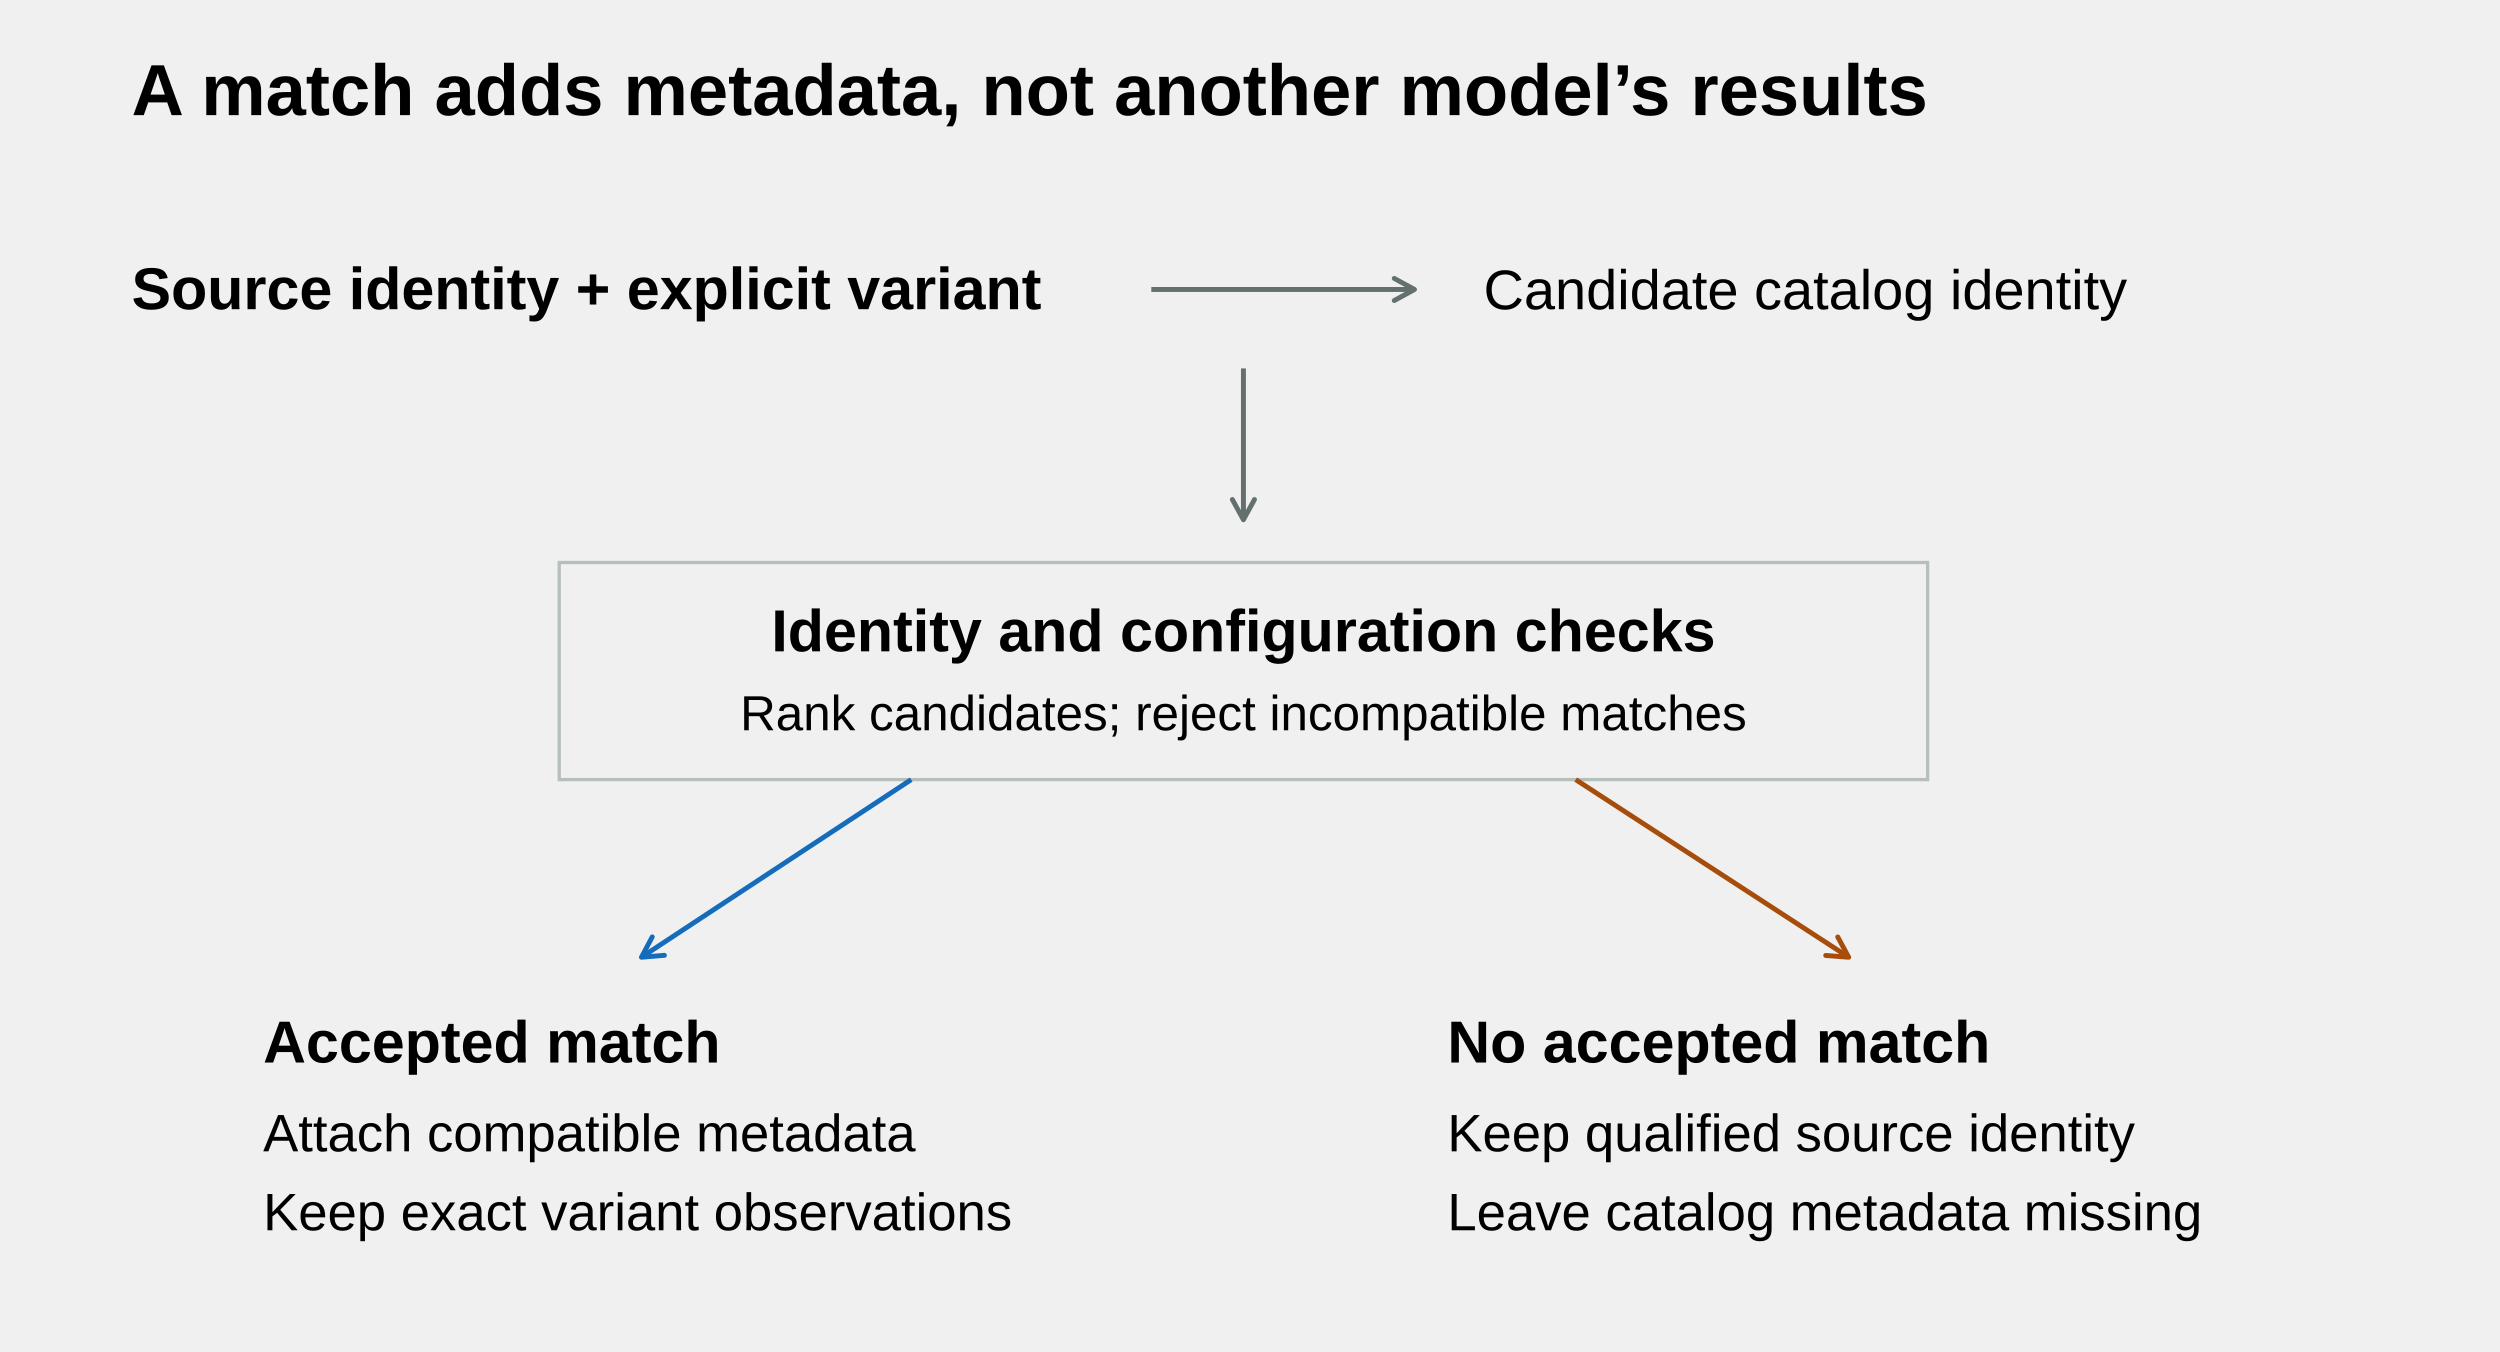
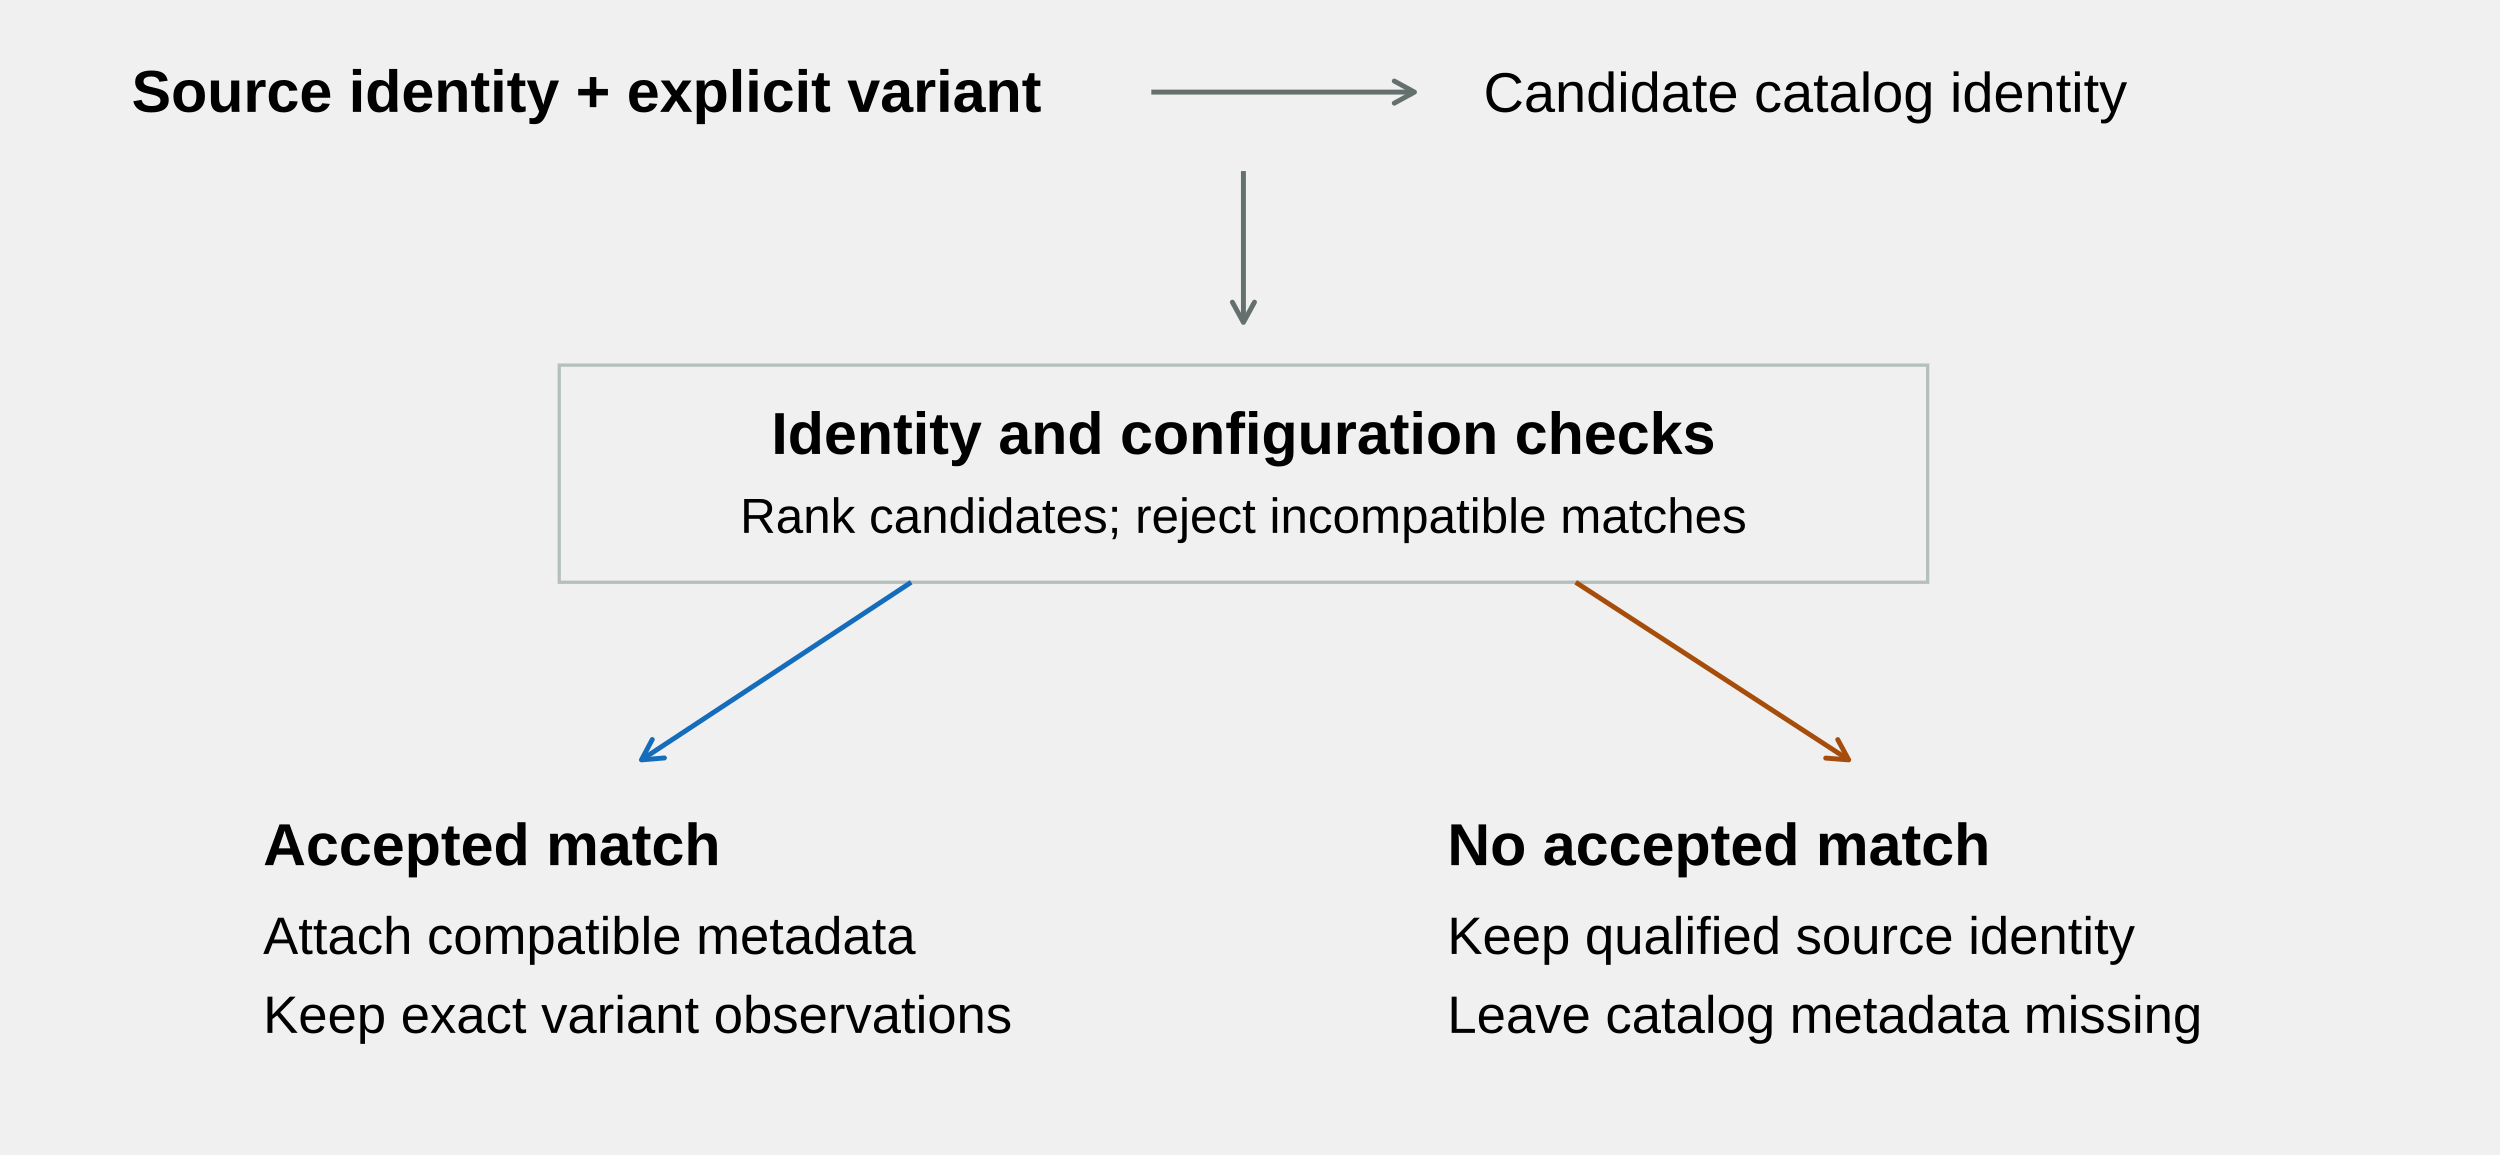
- <svg xmlns="http://www.w3.org/2000/svg" viewBox="0 0 760 411" role="img" aria-labelledby="title desc">
+ <svg xmlns="http://www.w3.org/2000/svg" viewBox="0 60 760 351" role="img" aria-labelledby="title desc">
  <style>
text { font-family:"Avenir Next","Segoe UI",Arial,sans-serif; }
@media (prefers-color-scheme:dark) {
text { fill:#ffffff; }
[fill="#63706e"] { fill:#a6b2ae; } [stroke="#63706e"] { stroke:#a6b2ae; }
[fill="#b5bfbc"] { fill:#3c4846; } [stroke="#b5bfbc"] { stroke:#3c4846; }
[fill="#146cba"] { fill:#85bfff; } [stroke="#146cba"] { stroke:#85bfff; }
[fill="#a64d0c"] { fill:#ffbc7d; } [stroke="#a64d0c"] { stroke:#ffbc7d; }
}
</style>
-   <text x="40" y="35" font-size="22" fill="#000000" text-anchor="start" font-weight="600">A match adds metadata, not another model’s results</text>
  <text x="40" y="94" font-size="18" fill="#000000" text-anchor="start" font-weight="600">Source identity + explicit variant</text>
  <line x1="350" y1="88" x2="430" y2="88" stroke="#63706e" stroke-width="1.5" />
  <path d="M423.86 91.36 L430 88 L423.86 84.64" fill="none" stroke="#63706e" stroke-width="1.5" stroke-linejoin="round" stroke-linecap="round" opacity="1" />
  <text x="451" y="94" font-size="17" fill="#000000" text-anchor="start" font-weight="400">Candidate catalog identity</text>
  <line x1="378" y1="112" x2="378" y2="158" stroke="#63706e" stroke-width="1.5" />
  <path d="M374.64 151.86 L378 158 L381.36 151.86" fill="none" stroke="#63706e" stroke-width="1.5" stroke-linejoin="round" stroke-linecap="round" opacity="1" />
  <rect x="170" y="171" width="416" height="66" fill="none" stroke="#b5bfbc" />
  <text x="378" y="198" font-size="18" fill="#000000" text-anchor="middle" font-weight="600">Identity and configuration checks</text>
  <text x="378" y="222" font-size="15" fill="#000000" text-anchor="middle" font-weight="400">Rank candidates; reject incompatible matches</text>
  <line x1="277" y1="237" x2="195" y2="291" stroke="#146cba" stroke-width="1.5" />
  <path d="M198.28 284.82 L195 291 L201.98 290.42" fill="none" stroke="#146cba" stroke-width="1.5" stroke-linejoin="round" stroke-linecap="round" opacity="1" />
  <line x1="479" y1="237" x2="562" y2="291" stroke="#a64d0c" stroke-width="1.5" />
  <path d="M555.02 290.46 L562 291 L558.68 284.84" fill="none" stroke="#a64d0c" stroke-width="1.5" stroke-linejoin="round" stroke-linecap="round" opacity="1" />
  <text x="80" y="323" font-size="18" fill="#000000" text-anchor="start" font-weight="600">Accepted match</text>
  <text x="80" y="350" font-size="16" fill="#000000" text-anchor="start" font-weight="400">Attach compatible metadata</text>
  <text x="80" y="374" font-size="16" fill="#000000" text-anchor="start" font-weight="400">Keep exact variant observations</text>
  <text x="440" y="323" font-size="18" fill="#000000" text-anchor="start" font-weight="600">No accepted match</text>
  <text x="440" y="350" font-size="16" fill="#000000" text-anchor="start" font-weight="400">Keep qualified source identity</text>
  <text x="440" y="374" font-size="16" fill="#000000" text-anchor="start" font-weight="400">Leave catalog metadata missing</text>
</svg>
